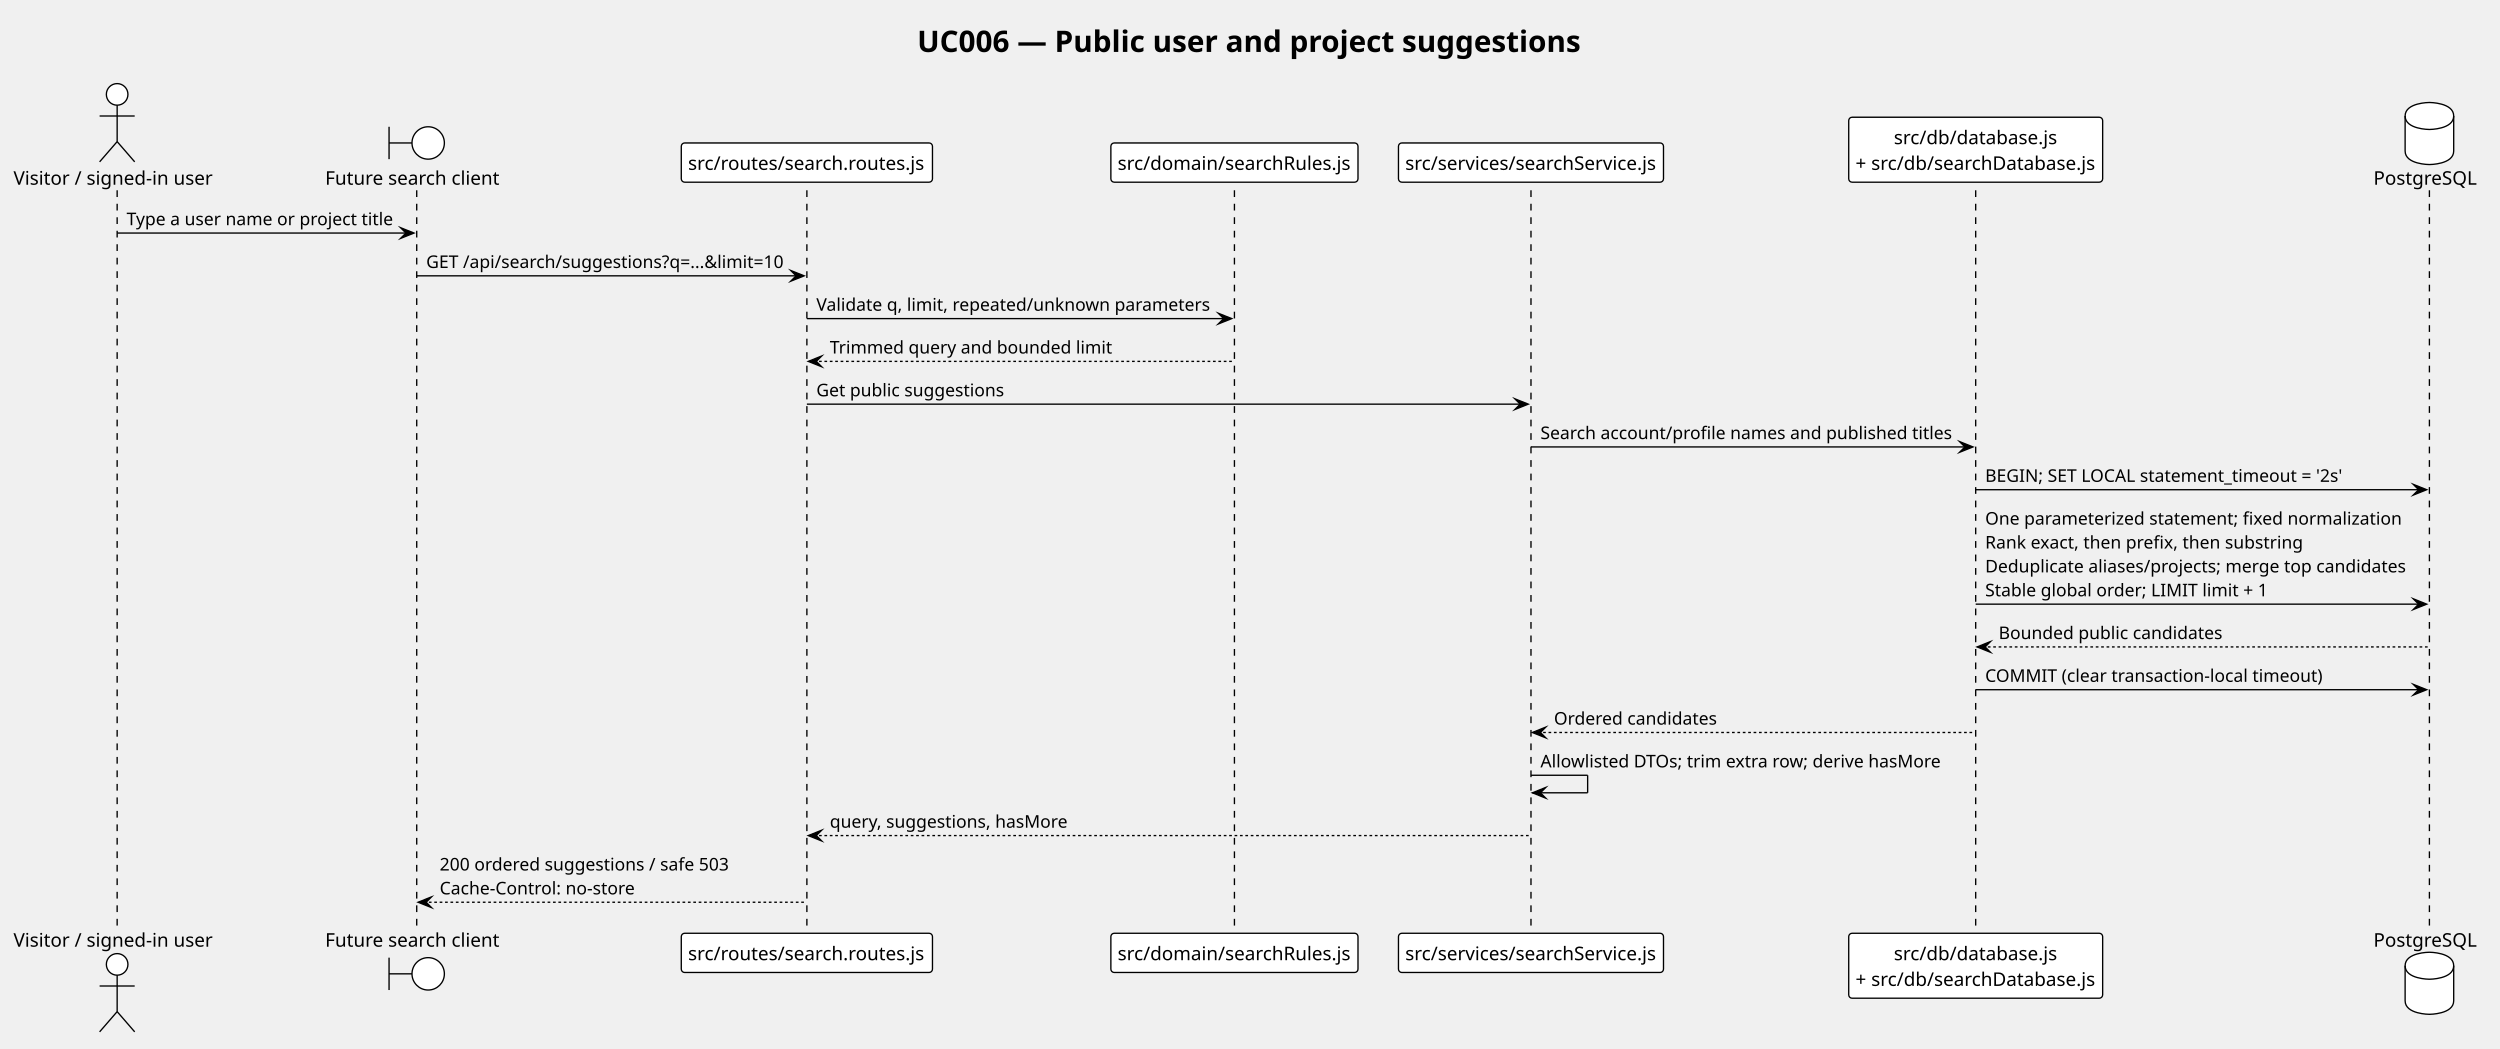
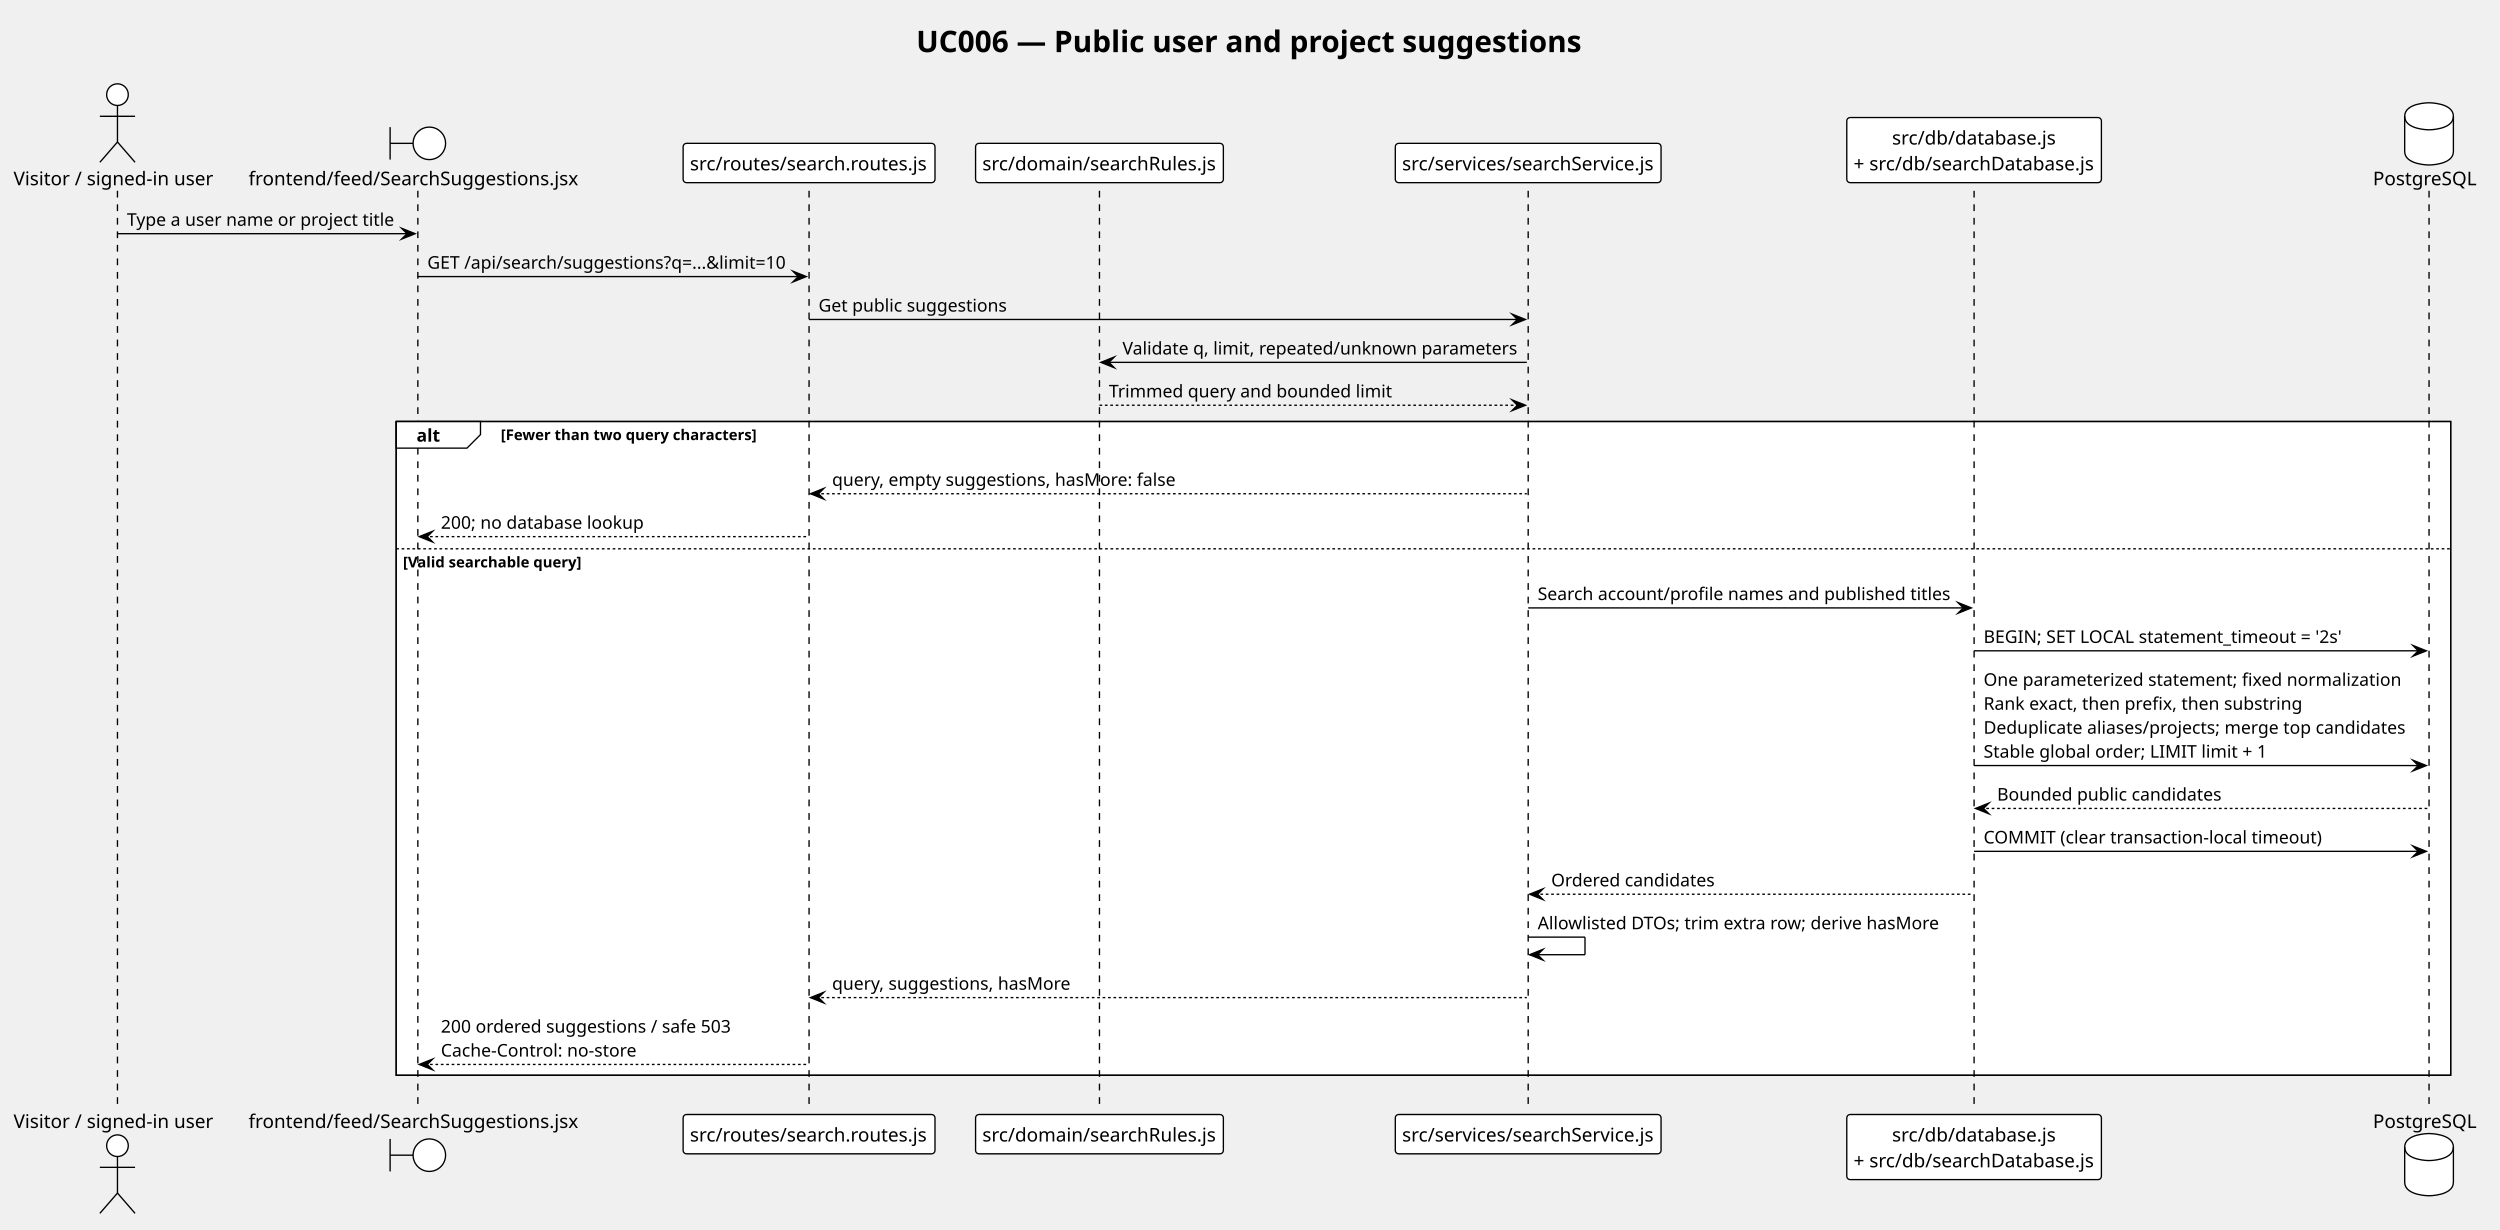
- <svg xmlns="http://www.w3.org/2000/svg" version="1.1" data-diagram-type="SEQUENCE" style="width:1853px;height:777px;background:#FFFFFF;" width="1853px" height="777px" viewBox="0 0 1853 777" zoomAndPan="magnify" preserveAspectRatio="none" contentStyleType="text/css">
+ <svg xmlns="http://www.w3.org/2000/svg" version="1.1" data-diagram-type="SEQUENCE" style="width:1848px;height:909px;background:#FFFFFF;" width="1848px" height="909px" viewBox="0 0 1848 909" zoomAndPan="magnify" preserveAspectRatio="none" contentStyleType="text/css">
  <defs />
  <g font-family="sans-serif" lengthAdjust="spacing">
    <g class="title" data-source-line="2">
-       <text x="679.824" y="38.518" fill="#000" font-size="22" textLength="491.504" font-weight="700" font-family="Verdana">UC006 — Public user and project suggestions</text>
+       <text x="677.258" y="38.518" fill="#000" font-size="22" textLength="491.504" font-weight="700" font-family="Verdana">UC006 — Public user and project suggestions</text>
+     </g>
+     <rect x="292.871" y="311.562" width="1518.677" height="483.278" fill="#FFF" style="stroke:#FFF;stroke-width:1;" />
+     <rect x="292.871" y="311.562" width="1518.677" height="483.278" fill="none" style="stroke:#000;stroke-width:1;" />
+     <g>
+       <rect x="83.329" y="141.032" width="8" height="677.808" fill="#000" fill-opacity="0" />
+       <line x1="86.829" y1="141.032" x2="86.829" y2="818.84" style="stroke:#000;stroke-width:1;stroke-dasharray:5,5;" />
    </g>
    <g>
-       <rect x="83.329" y="141.032" width="8" height="545.708" fill="#000" fill-opacity="0" />
-       <line x1="86.829" y1="141.032" x2="86.829" y2="686.74" style="stroke:#000;stroke-width:1;stroke-dasharray:5,5;" />
+       <rect x="305.371" y="141.032" width="8" height="677.808" fill="#000" fill-opacity="0" />
+       <line x1="308.871" y1="141.032" x2="308.871" y2="818.84" style="stroke:#000;stroke-width:1;stroke-dasharray:5,5;" />
    </g>
    <g>
-       <rect x="305.371" y="141.032" width="8" height="545.708" fill="#000" fill-opacity="0" />
-       <line x1="308.871" y1="141.032" x2="308.871" y2="686.74" style="stroke:#000;stroke-width:1;stroke-dasharray:5,5;" />
+       <rect x="594.558" y="141.032" width="8" height="677.808" fill="#000" fill-opacity="0" />
+       <line x1="598.058" y1="141.032" x2="598.058" y2="818.84" style="stroke:#000;stroke-width:1;stroke-dasharray:5,5;" />
    </g>
    <g>
-       <rect x="594.558" y="141.032" width="8" height="545.708" fill="#000" fill-opacity="0" />
-       <line x1="598.058" y1="141.032" x2="598.058" y2="686.74" style="stroke:#000;stroke-width:1;stroke-dasharray:5,5;" />
+       <rect x="809.228" y="141.032" width="8" height="677.808" fill="#000" fill-opacity="0" />
+       <line x1="812.728" y1="141.032" x2="812.728" y2="818.84" style="stroke:#000;stroke-width:1;stroke-dasharray:5,5;" />
    </g>
    <g>
-       <rect x="911.461" y="141.032" width="8" height="545.708" fill="#000" fill-opacity="0" />
-       <line x1="914.961" y1="141.032" x2="914.961" y2="686.74" style="stroke:#000;stroke-width:1;stroke-dasharray:5,5;" />
+       <rect x="1126.132" y="141.032" width="8" height="677.808" fill="#000" fill-opacity="0" />
+       <line x1="1129.632" y1="141.032" x2="1129.632" y2="818.84" style="stroke:#000;stroke-width:1;stroke-dasharray:5,5;" />
    </g>
    <g>
-       <rect x="1131.263" y="141.032" width="8" height="545.708" fill="#000" fill-opacity="0" />
-       <line x1="1134.763" y1="141.032" x2="1134.763" y2="686.74" style="stroke:#000;stroke-width:1;stroke-dasharray:5,5;" />
+       <rect x="1455.749" y="141.032" width="8" height="677.808" fill="#000" fill-opacity="0" />
+       <line x1="1459.249" y1="141.032" x2="1459.249" y2="818.84" style="stroke:#000;stroke-width:1;stroke-dasharray:5,5;" />
    </g>
    <g>
-       <rect x="1460.88" y="141.032" width="8" height="545.708" fill="#000" fill-opacity="0" />
-       <line x1="1464.38" y1="141.032" x2="1464.38" y2="686.74" style="stroke:#000;stroke-width:1;stroke-dasharray:5,5;" />
-     </g>
-     <g>
-       <rect x="1797.179" y="141.032" width="8" height="545.708" fill="#000" fill-opacity="0" />
-       <line x1="1800.679" y1="141.032" x2="1800.679" y2="686.74" style="stroke:#000;stroke-width:1;stroke-dasharray:5,5;" />
+       <rect x="1792.048" y="141.032" width="8" height="677.808" fill="#000" fill-opacity="0" />
+       <line x1="1795.548" y1="141.032" x2="1795.548" y2="818.84" style="stroke:#000;stroke-width:1;stroke-dasharray:5,5;" />
    </g>
    <text x="10" y="136.93" fill="#000" font-size="14" textLength="147.657" font-family="Verdana">Visitor / signed-in user</text>
    <ellipse cx="86.829" cy="69.964" rx="8" ry="8" fill="#FFF" style="stroke:#000;stroke-width:1;" />
    <path d="M86.829,77.964 L86.829,104.964 M73.829,85.964 L99.829,85.964 M86.829,104.964 L73.829,119.964 M86.829,104.964 L99.829,119.964" style="stroke:#000;stroke-width:1;" fill="none" />
-     <text x="241.002" y="136.93" fill="#000" font-size="14" textLength="129.737" font-family="Verdana">Future search client</text>
+     <text x="183.728" y="136.93" fill="#000" font-size="14" textLength="244.285" font-family="Verdana">frontend/feed/SearchSuggestions.jsx</text>
    <path d="M288.371,93.964 L288.371,117.964 M288.371,105.964 L305.371,105.964" style="stroke:#000;stroke-width:1;" fill="none" />
    <ellipse cx="317.371" cy="105.964" rx="12" ry="12" fill="#FFF" style="stroke:#000;stroke-width:1;" />
    <rect x="504.97" y="105.964" width="186.175" height="29.068" fill="#FFF" style="stroke:#000;stroke-width:1;" rx="2.5" ry="2.5" />
    <text x="509.97" y="125.93" fill="#000" font-size="14" textLength="176.175" font-family="Verdana">src/routes/search.routes.js</text>
-     <rect x="823.379" y="105.964" width="183.165" height="29.068" fill="#FFF" style="stroke:#000;stroke-width:1;" rx="2.5" ry="2.5" />
-     <text x="828.379" y="125.93" fill="#000" font-size="14" textLength="173.165" font-family="Verdana">src/domain/searchRules.js</text>
-     <rect x="1036.544" y="105.964" width="196.437" height="29.068" fill="#FFF" style="stroke:#000;stroke-width:1;" rx="2.5" ry="2.5" />
-     <text x="1041.544" y="125.93" fill="#000" font-size="14" textLength="186.437" font-family="Verdana">src/services/searchService.js</text>
-     <rect x="1370.27" y="86.896" width="188.219" height="48.136" fill="#FFF" style="stroke:#000;stroke-width:1;" rx="2.5" ry="2.5" />
-     <text x="1403.704" y="106.862" fill="#000" font-size="14" textLength="121.352" font-family="Verdana">src/db/database.js</text>
-     <text x="1375.27" y="125.93" fill="#000" font-size="14" textLength="178.219" font-family="Verdana">+ src/db/searchDatabase.js</text>
-     <text x="1759.207" y="136.93" fill="#000" font-size="14" textLength="76.944" font-family="Verdana">PostgreSQL</text>
-     <path d="M1782.679,85.964 C1782.679,75.964 1800.679,75.964 1800.679,75.964 C1800.679,75.964 1818.679,75.964 1818.679,85.964 L1818.679,111.964 C1818.679,121.964 1800.679,121.964 1800.679,121.964 C1800.679,121.964 1782.679,121.964 1782.679,111.964 L1782.679,85.964" style="stroke:#000;stroke-width:1;" fill="#FFF" />
-     <path d="M1782.679,85.964 C1782.679,95.964 1800.679,95.964 1800.679,95.964 C1800.679,95.964 1818.679,95.964 1818.679,85.964" style="stroke:#000;stroke-width:1;" fill="none" />
-     <text x="10" y="701.706" fill="#000" font-size="14" textLength="147.657" font-family="Verdana">Visitor / signed-in user</text>
-     <ellipse cx="86.829" cy="714.808" rx="8" ry="8" fill="#FFF" style="stroke:#000;stroke-width:1;" />
-     <path d="M86.829,722.808 L86.829,749.808 M73.829,730.808 L99.829,730.808 M86.829,749.808 L73.829,764.808 M86.829,749.808 L99.829,764.808" style="stroke:#000;stroke-width:1;" fill="none" />
-     <text x="241.002" y="701.706" fill="#000" font-size="14" textLength="129.737" font-family="Verdana">Future search client</text>
-     <path d="M288.371,709.808 L288.371,733.808 M288.371,721.808 L305.371,721.808" style="stroke:#000;stroke-width:1;" fill="none" />
-     <ellipse cx="317.371" cy="721.808" rx="12" ry="12" fill="#FFF" style="stroke:#000;stroke-width:1;" />
-     <rect x="504.97" y="691.74" width="186.175" height="29.068" fill="#FFF" style="stroke:#000;stroke-width:1;" rx="2.5" ry="2.5" />
-     <text x="509.97" y="711.706" fill="#000" font-size="14" textLength="176.175" font-family="Verdana">src/routes/search.routes.js</text>
-     <rect x="823.379" y="691.74" width="183.165" height="29.068" fill="#FFF" style="stroke:#000;stroke-width:1;" rx="2.5" ry="2.5" />
-     <text x="828.379" y="711.706" fill="#000" font-size="14" textLength="173.165" font-family="Verdana">src/domain/searchRules.js</text>
-     <rect x="1036.544" y="691.74" width="196.437" height="29.068" fill="#FFF" style="stroke:#000;stroke-width:1;" rx="2.5" ry="2.5" />
-     <text x="1041.544" y="711.706" fill="#000" font-size="14" textLength="186.437" font-family="Verdana">src/services/searchService.js</text>
-     <rect x="1370.27" y="691.74" width="188.219" height="48.136" fill="#FFF" style="stroke:#000;stroke-width:1;" rx="2.5" ry="2.5" />
-     <text x="1403.704" y="711.706" fill="#000" font-size="14" textLength="121.352" font-family="Verdana">src/db/database.js</text>
-     <text x="1375.27" y="730.774" fill="#000" font-size="14" textLength="178.219" font-family="Verdana">+ src/db/searchDatabase.js</text>
-     <text x="1759.207" y="701.706" fill="#000" font-size="14" textLength="76.944" font-family="Verdana">PostgreSQL</text>
-     <path d="M1782.679,715.808 C1782.679,705.808 1800.679,705.808 1800.679,705.808 C1800.679,705.808 1818.679,705.808 1818.679,715.808 L1818.679,741.808 C1818.679,751.808 1800.679,751.808 1800.679,751.808 C1800.679,751.808 1782.679,751.808 1782.679,741.808 L1782.679,715.808" style="stroke:#000;stroke-width:1;" fill="#FFF" />
-     <path d="M1782.679,715.808 C1782.679,725.808 1800.679,725.808 1800.679,725.808 C1800.679,725.808 1818.679,725.808 1818.679,715.808" style="stroke:#000;stroke-width:1;" fill="none" />
+     <rect x="721.146" y="105.964" width="183.165" height="29.068" fill="#FFF" style="stroke:#000;stroke-width:1;" rx="2.5" ry="2.5" />
+     <text x="726.146" y="125.93" fill="#000" font-size="14" textLength="173.165" font-family="Verdana">src/domain/searchRules.js</text>
+     <rect x="1031.413" y="105.964" width="196.437" height="29.068" fill="#FFF" style="stroke:#000;stroke-width:1;" rx="2.5" ry="2.5" />
+     <text x="1036.413" y="125.93" fill="#000" font-size="14" textLength="186.437" font-family="Verdana">src/services/searchService.js</text>
+     <rect x="1365.139" y="86.896" width="188.219" height="48.136" fill="#FFF" style="stroke:#000;stroke-width:1;" rx="2.5" ry="2.5" />
+     <text x="1398.573" y="106.862" fill="#000" font-size="14" textLength="121.352" font-family="Verdana">src/db/database.js</text>
+     <text x="1370.139" y="125.93" fill="#000" font-size="14" textLength="178.219" font-family="Verdana">+ src/db/searchDatabase.js</text>
+     <text x="1754.076" y="136.93" fill="#000" font-size="14" textLength="76.944" font-family="Verdana">PostgreSQL</text>
+     <path d="M1777.548,85.964 C1777.548,75.964 1795.548,75.964 1795.548,75.964 C1795.548,75.964 1813.548,75.964 1813.548,85.964 L1813.548,111.964 C1813.548,121.964 1795.548,121.964 1795.548,121.964 C1795.548,121.964 1777.548,121.964 1777.548,111.964 L1777.548,85.964" style="stroke:#000;stroke-width:1;" fill="#FFF" />
+     <path d="M1777.548,85.964 C1777.548,95.964 1795.548,95.964 1795.548,95.964 C1795.548,95.964 1813.548,95.964 1813.548,85.964" style="stroke:#000;stroke-width:1;" fill="none" />
+     <text x="10" y="833.806" fill="#000" font-size="14" textLength="147.657" font-family="Verdana">Visitor / signed-in user</text>
+     <ellipse cx="86.829" cy="846.908" rx="8" ry="8" fill="#FFF" style="stroke:#000;stroke-width:1;" />
+     <path d="M86.829,854.908 L86.829,881.908 M73.829,862.908 L99.829,862.908 M86.829,881.908 L73.829,896.908 M86.829,881.908 L99.829,896.908" style="stroke:#000;stroke-width:1;" fill="none" />
+     <text x="183.728" y="833.806" fill="#000" font-size="14" textLength="244.285" font-family="Verdana">frontend/feed/SearchSuggestions.jsx</text>
+     <path d="M288.371,841.908 L288.371,865.908 M288.371,853.908 L305.371,853.908" style="stroke:#000;stroke-width:1;" fill="none" />
+     <ellipse cx="317.371" cy="853.908" rx="12" ry="12" fill="#FFF" style="stroke:#000;stroke-width:1;" />
+     <rect x="504.97" y="823.84" width="186.175" height="29.068" fill="#FFF" style="stroke:#000;stroke-width:1;" rx="2.5" ry="2.5" />
+     <text x="509.97" y="843.806" fill="#000" font-size="14" textLength="176.175" font-family="Verdana">src/routes/search.routes.js</text>
+     <rect x="721.146" y="823.84" width="183.165" height="29.068" fill="#FFF" style="stroke:#000;stroke-width:1;" rx="2.5" ry="2.5" />
+     <text x="726.146" y="843.806" fill="#000" font-size="14" textLength="173.165" font-family="Verdana">src/domain/searchRules.js</text>
+     <rect x="1031.413" y="823.84" width="196.437" height="29.068" fill="#FFF" style="stroke:#000;stroke-width:1;" rx="2.5" ry="2.5" />
+     <text x="1036.413" y="843.806" fill="#000" font-size="14" textLength="186.437" font-family="Verdana">src/services/searchService.js</text>
+     <rect x="1365.139" y="823.84" width="188.219" height="48.136" fill="#FFF" style="stroke:#000;stroke-width:1;" rx="2.5" ry="2.5" />
+     <text x="1398.573" y="843.806" fill="#000" font-size="14" textLength="121.352" font-family="Verdana">src/db/database.js</text>
+     <text x="1370.139" y="862.874" fill="#000" font-size="14" textLength="178.219" font-family="Verdana">+ src/db/searchDatabase.js</text>
+     <text x="1754.076" y="833.806" fill="#000" font-size="14" textLength="76.944" font-family="Verdana">PostgreSQL</text>
+     <path d="M1777.548,847.908 C1777.548,837.908 1795.548,837.908 1795.548,837.908 C1795.548,837.908 1813.548,837.908 1813.548,847.908 L1813.548,873.908 C1813.548,883.908 1795.548,883.908 1795.548,883.908 C1795.548,883.908 1777.548,883.908 1777.548,873.908 L1777.548,847.908" style="stroke:#000;stroke-width:1;" fill="#FFF" />
+     <path d="M1777.548,847.908 C1777.548,857.908 1795.548,857.908 1795.548,857.908 C1795.548,857.908 1813.548,857.908 1813.548,847.908" style="stroke:#000;stroke-width:1;" fill="none" />
    <polygon points="296.871,168.738,306.871,172.738,296.871,176.738,300.871,172.738" fill="#000" style="stroke:#000;stroke-width:1;stroke-linejoin:miter;stroke-miterlimit:10;" />
    <line x1="86.829" y1="172.738" x2="302.871" y2="172.738" style="stroke:#000;stroke-width:1;" />
    <text x="93.829" y="166.929" fill="#000" font-size="13" textLength="198.042" font-family="Verdana">Type a user name or project title</text>
    <polygon points="586.058,200.444,596.058,204.444,586.058,208.444,590.058,204.444" fill="#000" style="stroke:#000;stroke-width:1;stroke-linejoin:miter;stroke-miterlimit:10;" />
    <line x1="308.871" y1="204.444" x2="592.058" y2="204.444" style="stroke:#000;stroke-width:1;" />
    <text x="315.871" y="198.635" fill="#000" font-size="13" textLength="265.187" font-family="Verdana">GET /api/search/suggestions?q=...&amp;limit=10</text>
-     <polygon points="902.961,232.15,912.961,236.15,902.961,240.15,906.961,236.15" fill="#000" style="stroke:#000;stroke-width:1;stroke-linejoin:miter;stroke-miterlimit:10;" />
-     <line x1="598.058" y1="236.15" x2="908.961" y2="236.15" style="stroke:#000;stroke-width:1;" />
-     <text x="605.058" y="230.341" fill="#000" font-size="13" textLength="292.903" font-family="Verdana">Validate q, limit, repeated/unknown parameters</text>
-     <polygon points="609.058,263.856,599.058,267.856,609.058,271.856,605.058,267.856" fill="#000" style="stroke:#000;stroke-width:1;stroke-linejoin:miter;stroke-miterlimit:10;" />
-     <line x1="603.058" y1="267.856" x2="913.961" y2="267.856" style="stroke:#000;stroke-width:1;stroke-dasharray:2,2;" />
-     <text x="615.058" y="262.047" fill="#000" font-size="13" textLength="209.95" font-family="Verdana">Trimmed query and bounded limit</text>
-     <polygon points="1122.763,295.562,1132.763,299.562,1122.763,303.562,1126.763,299.562" fill="#000" style="stroke:#000;stroke-width:1;stroke-linejoin:miter;stroke-miterlimit:10;" />
-     <line x1="598.058" y1="299.562" x2="1128.763" y2="299.562" style="stroke:#000;stroke-width:1;" />
-     <text x="605.058" y="293.753" fill="#000" font-size="13" textLength="139.204" font-family="Verdana">Get public suggestions</text>
-     <polygon points="1452.38,327.268,1462.38,331.268,1452.38,335.268,1456.38,331.268" fill="#000" style="stroke:#000;stroke-width:1;stroke-linejoin:miter;stroke-miterlimit:10;" />
-     <line x1="1134.763" y1="331.268" x2="1458.38" y2="331.268" style="stroke:#000;stroke-width:1;" />
-     <text x="1141.763" y="325.459" fill="#000" font-size="13" textLength="305.617" font-family="Verdana">Search account/profile names and published titles</text>
-     <polygon points="1788.679,358.974,1798.679,362.974,1788.679,366.974,1792.679,362.974" fill="#000" style="stroke:#000;stroke-width:1;stroke-linejoin:miter;stroke-miterlimit:10;" />
-     <line x1="1464.38" y1="362.974" x2="1794.679" y2="362.974" style="stroke:#000;stroke-width:1;" />
-     <text x="1471.38" y="357.165" fill="#000" font-size="13" textLength="265.005" font-family="Verdana">BEGIN; SET LOCAL statement_timeout = '2s'</text>
-     <polygon points="1788.679,443.798,1798.679,447.798,1788.679,451.798,1792.679,447.798" fill="#000" style="stroke:#000;stroke-width:1;stroke-linejoin:miter;stroke-miterlimit:10;" />
-     <line x1="1464.38" y1="447.798" x2="1794.679" y2="447.798" style="stroke:#000;stroke-width:1;" />
-     <text x="1471.38" y="388.871" fill="#000" font-size="13" textLength="309.4" font-family="Verdana">One parameterized statement; fixed normalization</text>
-     <text x="1471.38" y="406.577" fill="#000" font-size="13" textLength="236.171" font-family="Verdana">Rank exact, then prefix, then substring</text>
-     <text x="1471.38" y="424.283" fill="#000" font-size="13" textLength="312.299" font-family="Verdana">Deduplicate aliases/projects; merge top candidates</text>
-     <text x="1471.38" y="441.989" fill="#000" font-size="13" textLength="209.781" font-family="Verdana">Stable global order; LIMIT limit + 1</text>
-     <polygon points="1475.38,475.504,1465.38,479.504,1475.38,483.504,1471.38,479.504" fill="#000" style="stroke:#000;stroke-width:1;stroke-linejoin:miter;stroke-miterlimit:10;" />
-     <line x1="1469.38" y1="479.504" x2="1799.679" y2="479.504" style="stroke:#000;stroke-width:1;stroke-dasharray:2,2;" />
-     <text x="1481.38" y="473.695" fill="#000" font-size="13" textLength="165.893" font-family="Verdana">Bounded public candidates</text>
-     <polygon points="1788.679,507.21,1798.679,511.21,1788.679,515.21,1792.679,511.21" fill="#000" style="stroke:#000;stroke-width:1;stroke-linejoin:miter;stroke-miterlimit:10;" />
-     <line x1="1464.38" y1="511.21" x2="1794.679" y2="511.21" style="stroke:#000;stroke-width:1;" />
-     <text x="1471.38" y="505.401" fill="#000" font-size="13" textLength="250.627" font-family="Verdana">COMMIT (clear transaction-local timeout)</text>
-     <polygon points="1145.763,538.916,1135.763,542.916,1145.763,546.916,1141.763,542.916" fill="#000" style="stroke:#000;stroke-width:1;stroke-linejoin:miter;stroke-miterlimit:10;" />
-     <line x1="1139.763" y1="542.916" x2="1463.38" y2="542.916" style="stroke:#000;stroke-width:1;stroke-dasharray:2,2;" />
-     <text x="1151.763" y="537.107" fill="#000" font-size="13" textLength="121.381" font-family="Verdana">Ordered candidates</text>
-     <line x1="1134.763" y1="574.622" x2="1176.763" y2="574.622" style="stroke:#000;stroke-width:1;" />
-     <line x1="1176.763" y1="574.622" x2="1176.763" y2="587.622" style="stroke:#000;stroke-width:1;" />
-     <line x1="1135.763" y1="587.622" x2="1176.763" y2="587.622" style="stroke:#000;stroke-width:1;" />
-     <polygon points="1145.763,583.622,1135.763,587.622,1145.763,591.622,1141.763,587.622" fill="#000" style="stroke:#000;stroke-width:1;stroke-linejoin:miter;stroke-miterlimit:10;" />
-     <text x="1141.763" y="568.813" fill="#000" font-size="13" textLength="298.883" font-family="Verdana">Allowlisted DTOs; trim extra row; derive hasMore</text>
-     <polygon points="609.058,615.328,599.058,619.328,609.058,623.328,605.058,619.328" fill="#000" style="stroke:#000;stroke-width:1;stroke-linejoin:miter;stroke-miterlimit:10;" />
-     <line x1="603.058" y1="619.328" x2="1133.763" y2="619.328" style="stroke:#000;stroke-width:1;stroke-dasharray:2,2;" />
-     <text x="615.058" y="613.519" fill="#000" font-size="13" textLength="176.982" font-family="Verdana">query, suggestions, hasMore</text>
-     <polygon points="319.871,664.74,309.871,668.74,319.871,672.74,315.871,668.74" fill="#000" style="stroke:#000;stroke-width:1;stroke-linejoin:miter;stroke-miterlimit:10;" />
-     <line x1="313.871" y1="668.74" x2="597.058" y2="668.74" style="stroke:#000;stroke-width:1;stroke-dasharray:2,2;" />
-     <text x="325.871" y="645.225" fill="#000" font-size="13" textLength="214.916" font-family="Verdana">200 ordered suggestions / safe 503</text>
-     <text x="325.871" y="662.931" fill="#000" font-size="13" textLength="145.132" font-family="Verdana">Cache-Control: no-store</text>
+     <polygon points="1117.632,232.15,1127.632,236.15,1117.632,240.15,1121.632,236.15" fill="#000" style="stroke:#000;stroke-width:1;stroke-linejoin:miter;stroke-miterlimit:10;" />
+     <line x1="598.058" y1="236.15" x2="1123.632" y2="236.15" style="stroke:#000;stroke-width:1;" />
+     <text x="605.058" y="230.341" fill="#000" font-size="13" textLength="139.204" font-family="Verdana">Get public suggestions</text>
+     <polygon points="823.728,263.856,813.728,267.856,823.728,271.856,819.728,267.856" fill="#000" style="stroke:#000;stroke-width:1;stroke-linejoin:miter;stroke-miterlimit:10;" />
+     <line x1="817.728" y1="267.856" x2="1128.632" y2="267.856" style="stroke:#000;stroke-width:1;" />
+     <text x="829.728" y="262.047" fill="#000" font-size="13" textLength="292.903" font-family="Verdana">Validate q, limit, repeated/unknown parameters</text>
+     <polygon points="1117.632,295.562,1127.632,299.562,1117.632,303.562,1121.632,299.562" fill="#000" style="stroke:#000;stroke-width:1;stroke-linejoin:miter;stroke-miterlimit:10;" />
+     <line x1="812.728" y1="299.562" x2="1123.632" y2="299.562" style="stroke:#000;stroke-width:1;stroke-dasharray:2,2;" />
+     <text x="819.728" y="293.753" fill="#000" font-size="13" textLength="209.95" font-family="Verdana">Trimmed query and bounded limit</text>
+     <path d="M292.871,311.562 L355.174,311.562 L355.174,321.268 L345.174,331.268 L292.871,331.268 L292.871,311.562" style="stroke:#000;stroke-width:1;" fill="#FFF" />
+     <rect x="292.871" y="311.562" width="1518.677" height="483.278" fill="none" style="stroke:#000;stroke-width:1;" />
+     <text x="307.871" y="326.459" fill="#000" font-size="13" textLength="17.303" font-weight="700" font-family="Verdana">alt</text>
+     <text x="370.174" y="325.321" fill="#000" font-size="11" textLength="189.199" font-weight="700" font-family="Verdana">[Fewer than two query characters]</text>
+     <polygon points="609.058,360.974,599.058,364.974,609.058,368.974,605.058,364.974" fill="#000" style="stroke:#000;stroke-width:1;stroke-linejoin:miter;stroke-miterlimit:10;" />
+     <line x1="603.058" y1="364.974" x2="1128.632" y2="364.974" style="stroke:#000;stroke-width:1;stroke-dasharray:2,2;" />
+     <text x="615.058" y="359.165" fill="#000" font-size="13" textLength="254.709" font-family="Verdana">query, empty suggestions, hasMore: false</text>
+     <polygon points="319.871,392.68,309.871,396.68,319.871,400.68,315.871,396.68" fill="#000" style="stroke:#000;stroke-width:1;stroke-linejoin:miter;stroke-miterlimit:10;" />
+     <line x1="313.871" y1="396.68" x2="597.058" y2="396.68" style="stroke:#000;stroke-width:1;stroke-dasharray:2,2;" />
+     <text x="325.871" y="390.871" fill="#000" font-size="13" textLength="150.007" font-family="Verdana">200; no database lookup</text>
+     <line x1="292.871" y1="405.68" x2="1811.548" y2="405.68" style="stroke:#000;stroke-width:1;stroke-dasharray:2,2;" />
+     <text x="297.871" y="419.439" fill="#000" font-size="11" textLength="131.933" font-weight="700" font-family="Verdana">[Valid searchable query]</text>
+     <polygon points="1447.249,445.368,1457.249,449.368,1447.249,453.368,1451.249,449.368" fill="#000" style="stroke:#000;stroke-width:1;stroke-linejoin:miter;stroke-miterlimit:10;" />
+     <line x1="1129.632" y1="449.368" x2="1453.249" y2="449.368" style="stroke:#000;stroke-width:1;" />
+     <text x="1136.632" y="443.559" fill="#000" font-size="13" textLength="305.617" font-family="Verdana">Search account/profile names and published titles</text>
+     <polygon points="1783.548,477.074,1793.548,481.074,1783.548,485.074,1787.548,481.074" fill="#000" style="stroke:#000;stroke-width:1;stroke-linejoin:miter;stroke-miterlimit:10;" />
+     <line x1="1459.249" y1="481.074" x2="1789.548" y2="481.074" style="stroke:#000;stroke-width:1;" />
+     <text x="1466.249" y="475.265" fill="#000" font-size="13" textLength="265.005" font-family="Verdana">BEGIN; SET LOCAL statement_timeout = '2s'</text>
+     <polygon points="1783.548,561.898,1793.548,565.898,1783.548,569.898,1787.548,565.898" fill="#000" style="stroke:#000;stroke-width:1;stroke-linejoin:miter;stroke-miterlimit:10;" />
+     <line x1="1459.249" y1="565.898" x2="1789.548" y2="565.898" style="stroke:#000;stroke-width:1;" />
+     <text x="1466.249" y="506.971" fill="#000" font-size="13" textLength="309.4" font-family="Verdana">One parameterized statement; fixed normalization</text>
+     <text x="1466.249" y="524.677" fill="#000" font-size="13" textLength="236.171" font-family="Verdana">Rank exact, then prefix, then substring</text>
+     <text x="1466.249" y="542.383" fill="#000" font-size="13" textLength="312.299" font-family="Verdana">Deduplicate aliases/projects; merge top candidates</text>
+     <text x="1466.249" y="560.089" fill="#000" font-size="13" textLength="209.781" font-family="Verdana">Stable global order; LIMIT limit + 1</text>
+     <polygon points="1470.249,593.604,1460.249,597.604,1470.249,601.604,1466.249,597.604" fill="#000" style="stroke:#000;stroke-width:1;stroke-linejoin:miter;stroke-miterlimit:10;" />
+     <line x1="1464.249" y1="597.604" x2="1794.548" y2="597.604" style="stroke:#000;stroke-width:1;stroke-dasharray:2,2;" />
+     <text x="1476.249" y="591.795" fill="#000" font-size="13" textLength="165.893" font-family="Verdana">Bounded public candidates</text>
+     <polygon points="1783.548,625.31,1793.548,629.31,1783.548,633.31,1787.548,629.31" fill="#000" style="stroke:#000;stroke-width:1;stroke-linejoin:miter;stroke-miterlimit:10;" />
+     <line x1="1459.249" y1="629.31" x2="1789.548" y2="629.31" style="stroke:#000;stroke-width:1;" />
+     <text x="1466.249" y="623.501" fill="#000" font-size="13" textLength="250.627" font-family="Verdana">COMMIT (clear transaction-local timeout)</text>
+     <polygon points="1140.632,657.016,1130.632,661.016,1140.632,665.016,1136.632,661.016" fill="#000" style="stroke:#000;stroke-width:1;stroke-linejoin:miter;stroke-miterlimit:10;" />
+     <line x1="1134.632" y1="661.016" x2="1458.249" y2="661.016" style="stroke:#000;stroke-width:1;stroke-dasharray:2,2;" />
+     <text x="1146.632" y="655.207" fill="#000" font-size="13" textLength="121.381" font-family="Verdana">Ordered candidates</text>
+     <line x1="1129.632" y1="692.722" x2="1171.632" y2="692.722" style="stroke:#000;stroke-width:1;" />
+     <line x1="1171.632" y1="692.722" x2="1171.632" y2="705.722" style="stroke:#000;stroke-width:1;" />
+     <line x1="1130.632" y1="705.722" x2="1171.632" y2="705.722" style="stroke:#000;stroke-width:1;" />
+     <polygon points="1140.632,701.722,1130.632,705.722,1140.632,709.722,1136.632,705.722" fill="#000" style="stroke:#000;stroke-width:1;stroke-linejoin:miter;stroke-miterlimit:10;" />
+     <text x="1136.632" y="686.913" fill="#000" font-size="13" textLength="298.883" font-family="Verdana">Allowlisted DTOs; trim extra row; derive hasMore</text>
+     <polygon points="609.058,733.428,599.058,737.428,609.058,741.428,605.058,737.428" fill="#000" style="stroke:#000;stroke-width:1;stroke-linejoin:miter;stroke-miterlimit:10;" />
+     <line x1="603.058" y1="737.428" x2="1128.632" y2="737.428" style="stroke:#000;stroke-width:1;stroke-dasharray:2,2;" />
+     <text x="615.058" y="731.619" fill="#000" font-size="13" textLength="176.982" font-family="Verdana">query, suggestions, hasMore</text>
+     <polygon points="319.871,782.84,309.871,786.84,319.871,790.84,315.871,786.84" fill="#000" style="stroke:#000;stroke-width:1;stroke-linejoin:miter;stroke-miterlimit:10;" />
+     <line x1="313.871" y1="786.84" x2="597.058" y2="786.84" style="stroke:#000;stroke-width:1;stroke-dasharray:2,2;" />
+     <text x="325.871" y="763.325" fill="#000" font-size="13" textLength="214.916" font-family="Verdana">200 ordered suggestions / safe 503</text>
+     <text x="325.871" y="781.031" fill="#000" font-size="13" textLength="145.132" font-family="Verdana">Cache-Control: no-store</text>
  </g>
</svg>
